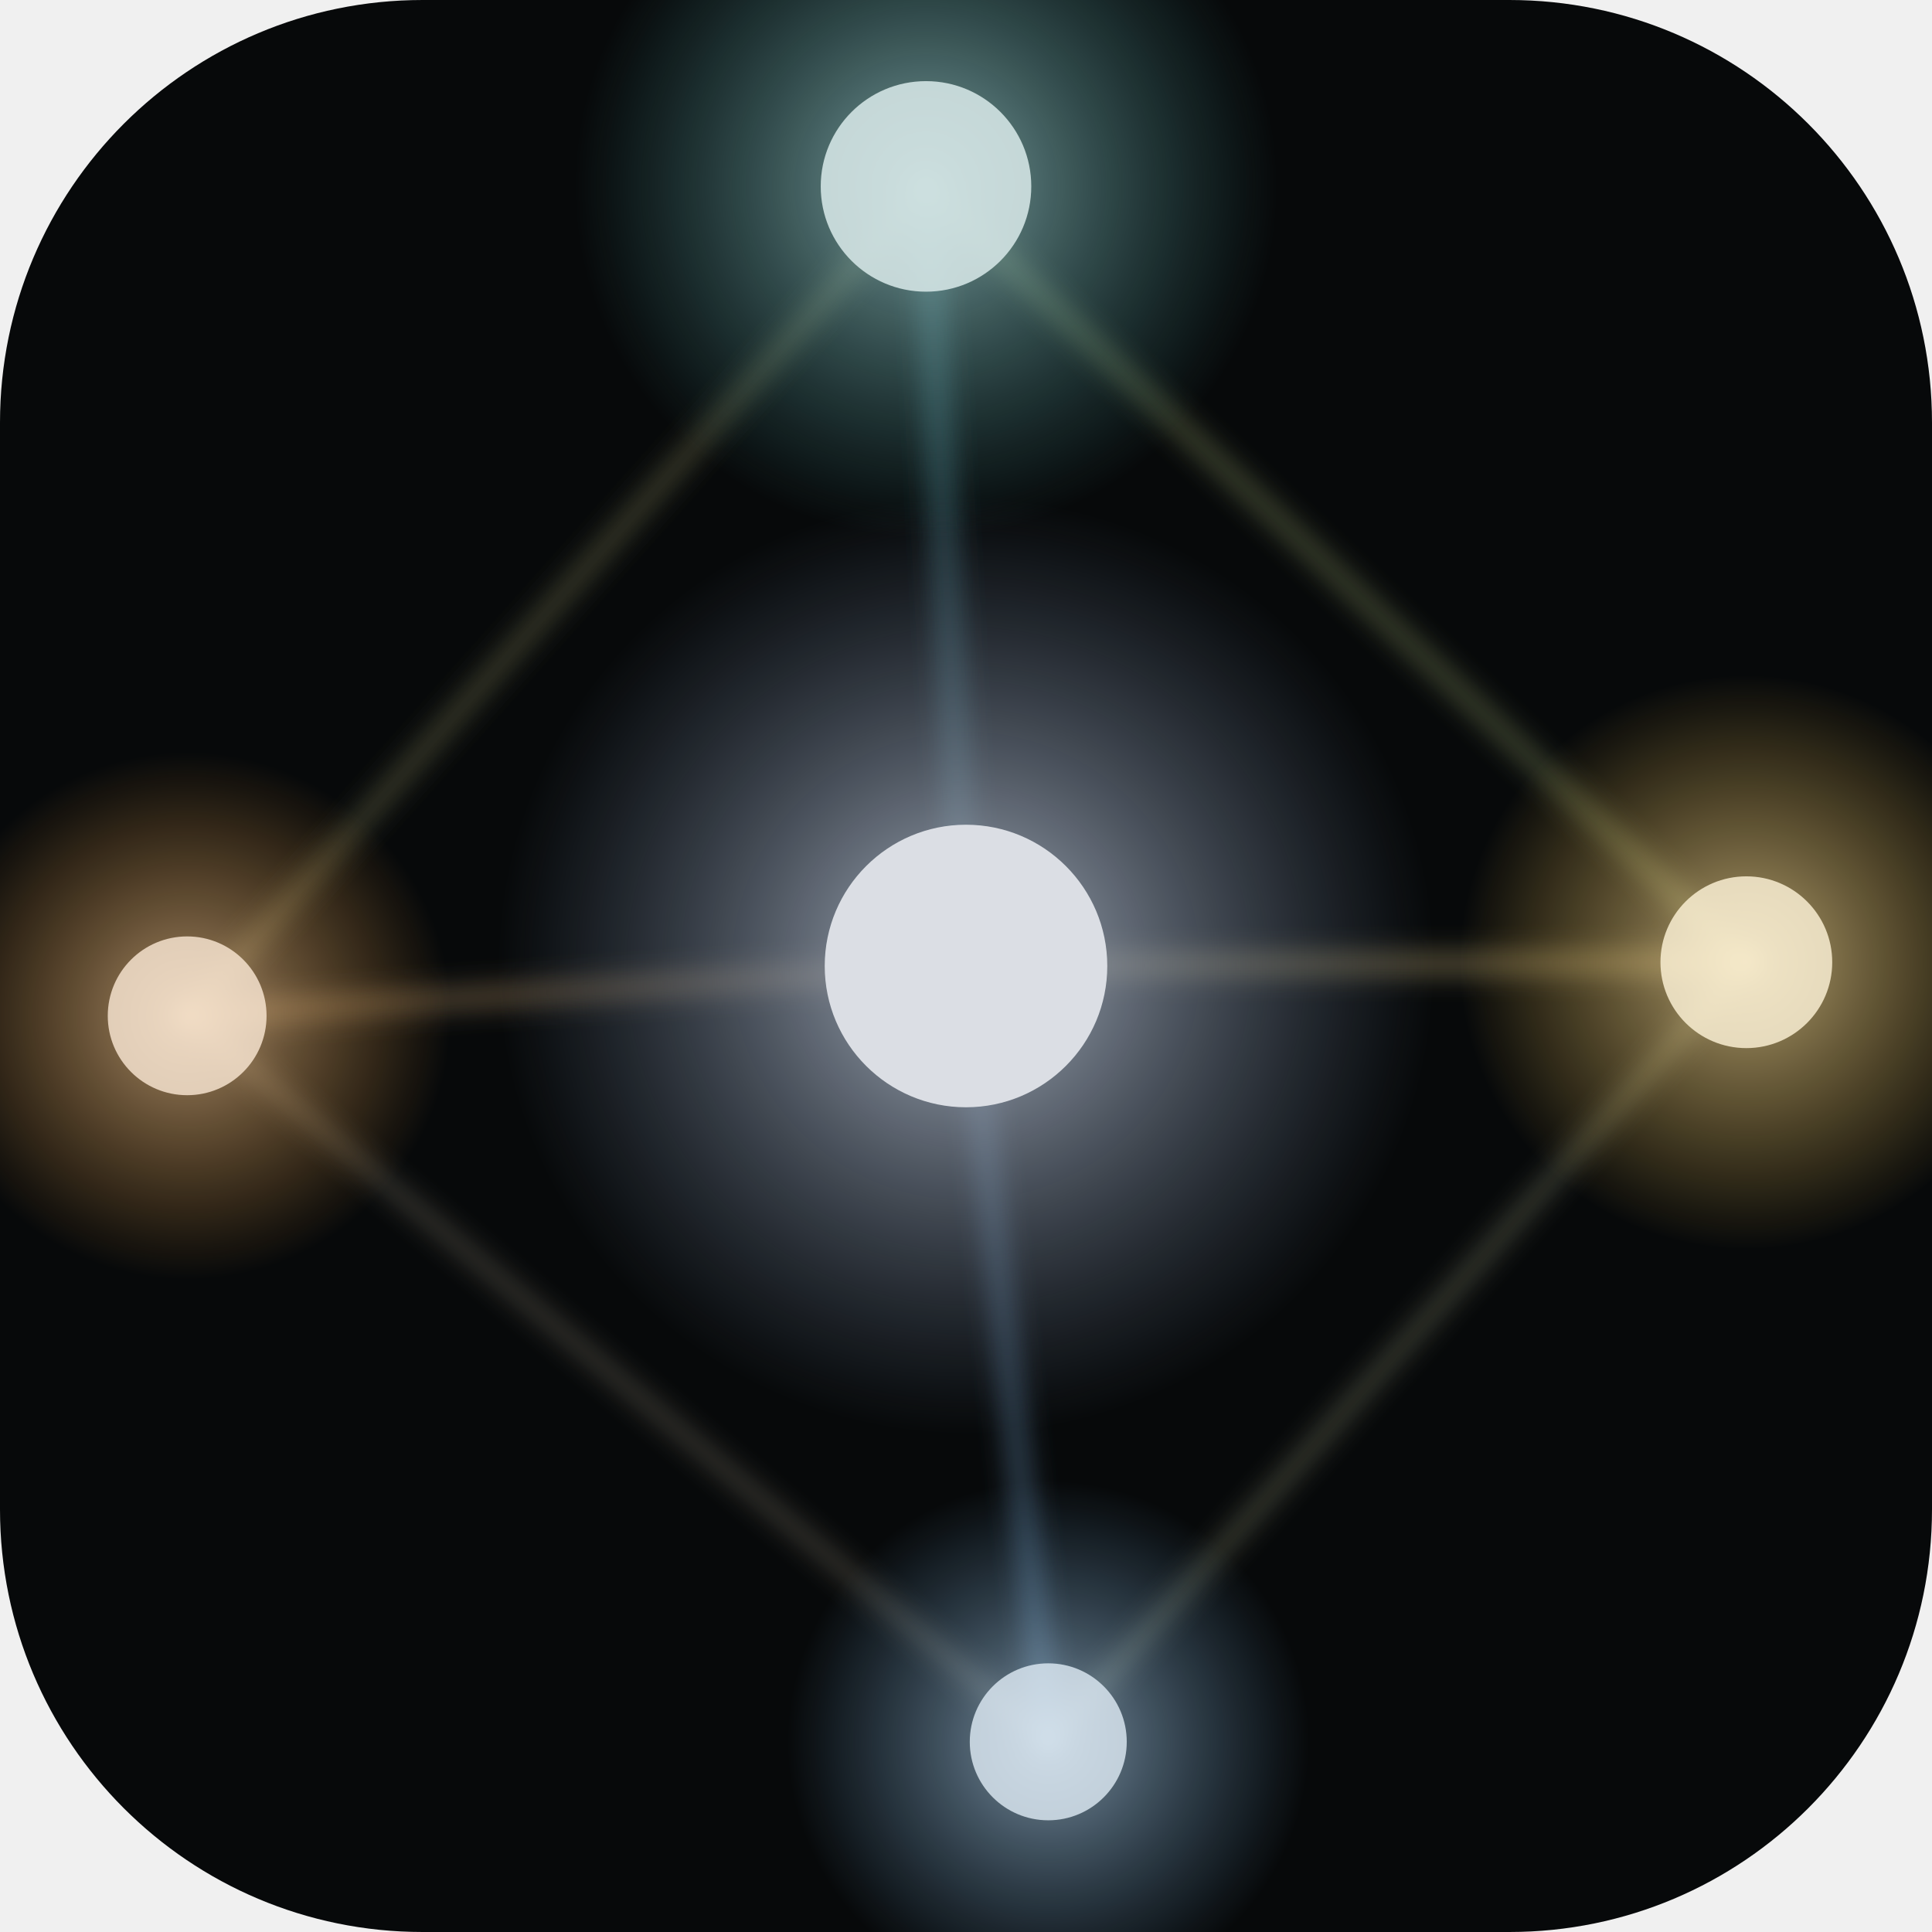
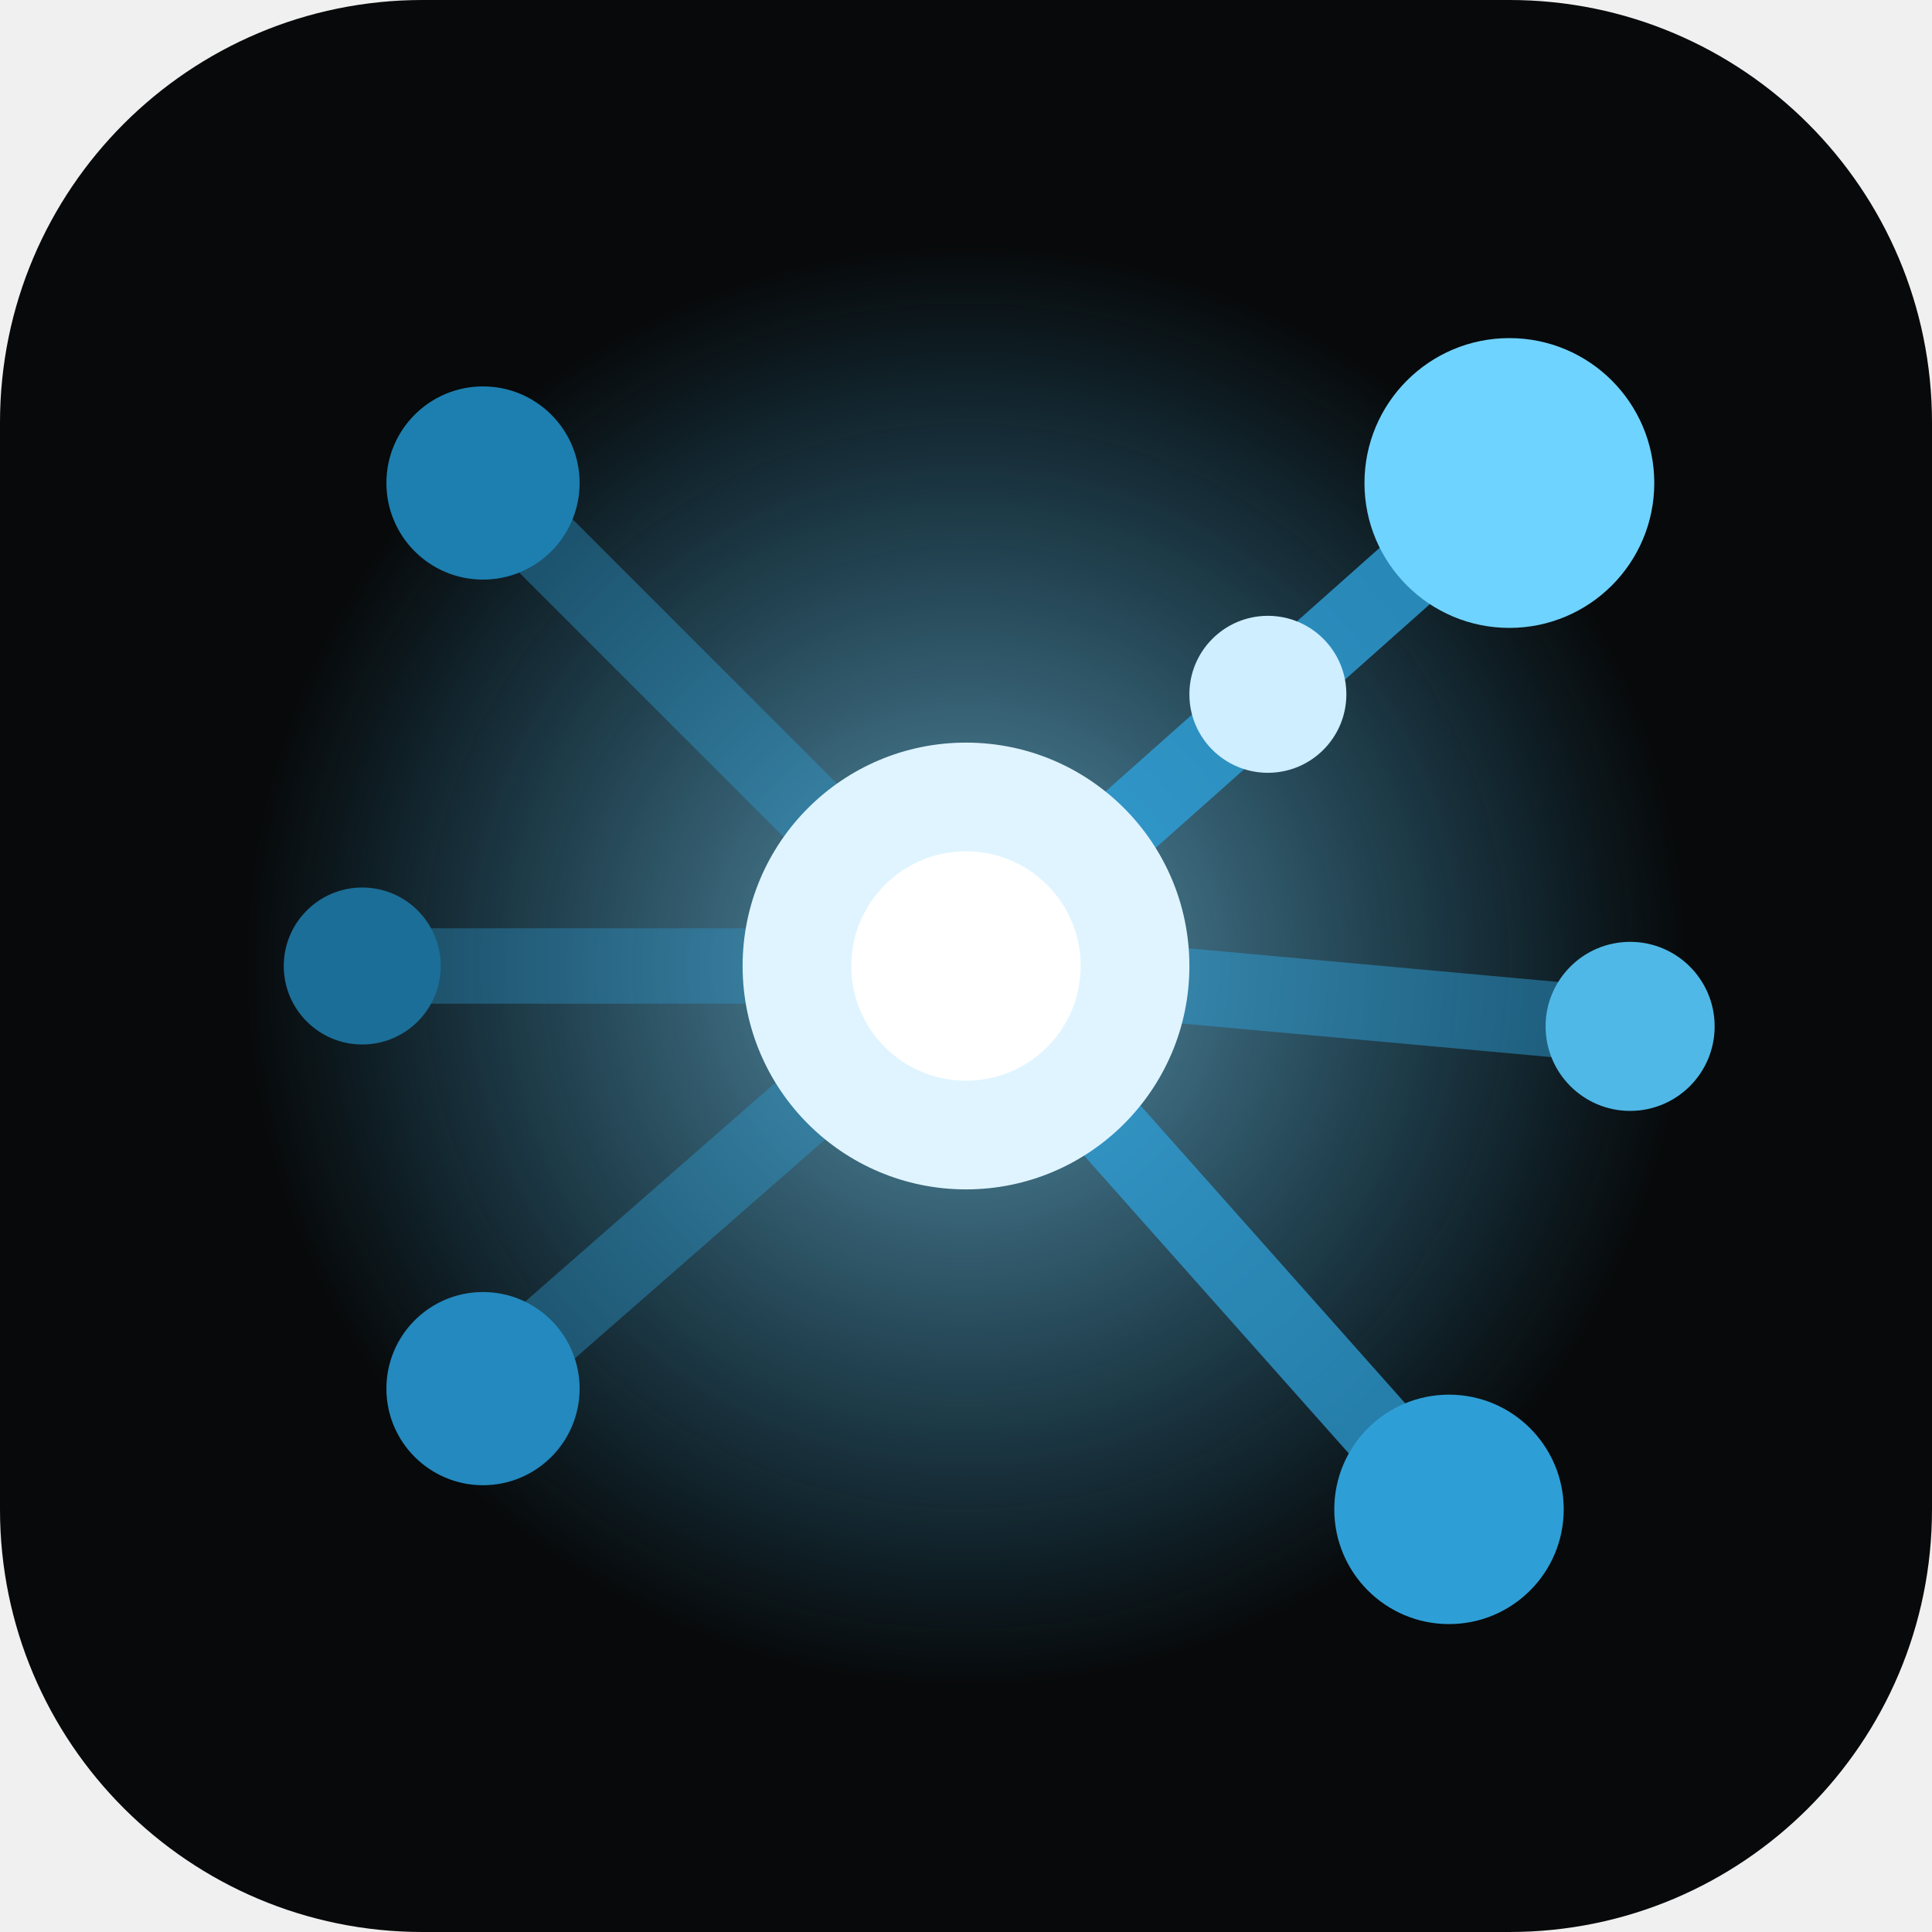
- <svg xmlns="http://www.w3.org/2000/svg" viewBox="0 0 256 256" width="1024" height="1024" role="img" aria-label="Brain Memory">
+ <svg xmlns="http://www.w3.org/2000/svg" viewBox="0 0 32 32" width="1024" height="1024" role="img" aria-label="Brain Memory">
  <defs>
-     <filter id="bi0-lg" x="-20%" y="-20%" width="140%" height="140%">
-       <feGaussianBlur stdDeviation="1.6" />
-     </filter>
-     <radialGradient id="bi0-g0">
-       <stop offset="0%" stop-color="#adb5c2" stop-opacity="1.00" />
-       <stop offset="100%" stop-color="#5A6B84" stop-opacity="0" />
-     </radialGradient>
-     <radialGradient id="bi0-g1">
-       <stop offset="0%" stop-color="#b7d4eb" stop-opacity="0.66" />
-       <stop offset="100%" stop-color="#6FA8D6" stop-opacity="0" />
-     </radialGradient>
-     <radialGradient id="bi0-g2">
-       <stop offset="0%" stop-color="#f8d09f" stop-opacity="0.67" />
-       <stop offset="100%" stop-color="#F0A03E" stop-opacity="0" />
-     </radialGradient>
-     <radialGradient id="bi0-g3">
-       <stop offset="0%" stop-color="#9fc7c7" stop-opacity="0.80" />
-       <stop offset="100%" stop-color="#3F8E8E" stop-opacity="0" />
-     </radialGradient>
-     <radialGradient id="bi0-g4">
-       <stop offset="0%" stop-color="#fae1a5" stop-opacity="0.70" />
-       <stop offset="100%" stop-color="#F5C24B" stop-opacity="0" />
+     <radialGradient id="core" cx="50%" cy="50%" r="50%">
+       <stop offset="0%" stop-color="#8FDDFF" stop-opacity="0.95" />
+       <stop offset="100%" stop-color="#46C6FF" stop-opacity="0" />
    </radialGradient>
  </defs>
-   <rect x="0" y="0" width="256" height="256" rx="56" ry="56" fill="#07090A" />
-   <g filter="url(#bi0-lg)" opacity="0.9">
-     <line x1="128" y1="128" x2="138.9" y2="230.8" stroke="#658aad" stroke-width="3.71" stroke-opacity="0.40" stroke-linecap="round" />
-     <line x1="128" y1="128" x2="231.4" y2="127.5" stroke="#a89768" stroke-width="3.84" stroke-opacity="0.42" stroke-linecap="round" />
-     <line x1="128" y1="128" x2="24.8" y2="134.6" stroke="#a58661" stroke-width="3.73" stroke-opacity="0.41" stroke-linecap="round" />
-     <line x1="138.9" y1="230.8" x2="231.4" y2="127.5" stroke="#b2b591" stroke-width="2.75" stroke-opacity="0.30" stroke-linecap="round" />
-     <line x1="138.9" y1="230.8" x2="24.8" y2="134.6" stroke="#b0a48a" stroke-width="2.64" stroke-opacity="0.29" stroke-linecap="round" />
-     <line x1="24.8" y1="134.6" x2="122.7" y2="24.7" stroke="#989766" stroke-width="3.10" stroke-opacity="0.34" stroke-linecap="round" />
-     <line x1="128" y1="128" x2="122.7" y2="24.7" stroke="#4d7d89" stroke-width="4.18" stroke-opacity="0.45" stroke-linecap="round" />
-     <line x1="122.7" y1="24.7" x2="231.4" y2="127.5" stroke="#9aa86d" stroke-width="3.22" stroke-opacity="0.35" stroke-linecap="round" />
+   <rect x="0" y="0" width="32" height="32" rx="7" ry="7" fill="#07090A" />
+   <circle cx="16" cy="16" r="12" fill="url(#core)" opacity="0.7" />
+   <g stroke="#2E9FD6" stroke-width="1.25" stroke-linecap="round">
+     <line x1="16" y1="16" x2="8" y2="8" stroke-opacity="0.4" />
+     <line x1="16" y1="16" x2="25" y2="8" stroke-opacity="0.82" />
+     <line x1="16" y1="16" x2="27" y2="17" stroke-opacity="0.5" />
+     <line x1="16" y1="16" x2="24" y2="25" stroke-opacity="0.75" />
+     <line x1="16" y1="16" x2="8" y2="23" stroke-opacity="0.4" />
+     <line x1="16" y1="16" x2="6" y2="16" stroke-opacity="0.35" />
  </g>
-   <circle cx="128" cy="128" r="62.40" fill="url(#bi0-g0)" />
-   <circle cx="128" cy="128" r="18.72" fill="#dbdee4" fill-opacity="1.00" />
-   <circle cx="138.9" cy="230.8" r="34.66" fill="url(#bi0-g1)" />
-   <circle cx="138.9" cy="230.8" r="10.40" fill="#dfecf6" fill-opacity="0.80" />
-   <circle cx="24.8" cy="134.6" r="35.06" fill="url(#bi0-g2)" />
-   <circle cx="24.8" cy="134.6" r="10.52" fill="#fcead5" fill-opacity="0.80" />
-   <circle cx="122.7" cy="24.7" r="46.49" fill="url(#bi0-g3)" />
-   <circle cx="122.7" cy="24.7" r="13.95" fill="#d5e6e6" fill-opacity="0.88" />
-   <circle cx="231.4" cy="127.5" r="37.92" fill="url(#bi0-g4)" />
-   <circle cx="231.4" cy="127.5" r="11.38" fill="#fdf2d7" fill-opacity="0.82" />
+   <circle cx="8" cy="8" r="1.6" fill="#1C7FB0" />
+   <circle cx="27" cy="17" r="1.4" fill="#4FB8E6" />
+   <circle cx="24" cy="25" r="1.9" fill="#2E9FD6" />
+   <circle cx="8" cy="23" r="1.6" fill="#2389BE" />
+   <circle cx="6" cy="16" r="1.3" fill="#1B6E97" />
+   <circle cx="25" cy="8" r="2.4" fill="#6FD3FF" />
+   <circle cx="21" cy="11.5" r="1.3" fill="#CFEEFF" />
+   <circle cx="16" cy="16" r="3.7" fill="#DFF4FF" />
+   <circle cx="16" cy="16" r="1.9" fill="#FFFFFF" />
</svg>
